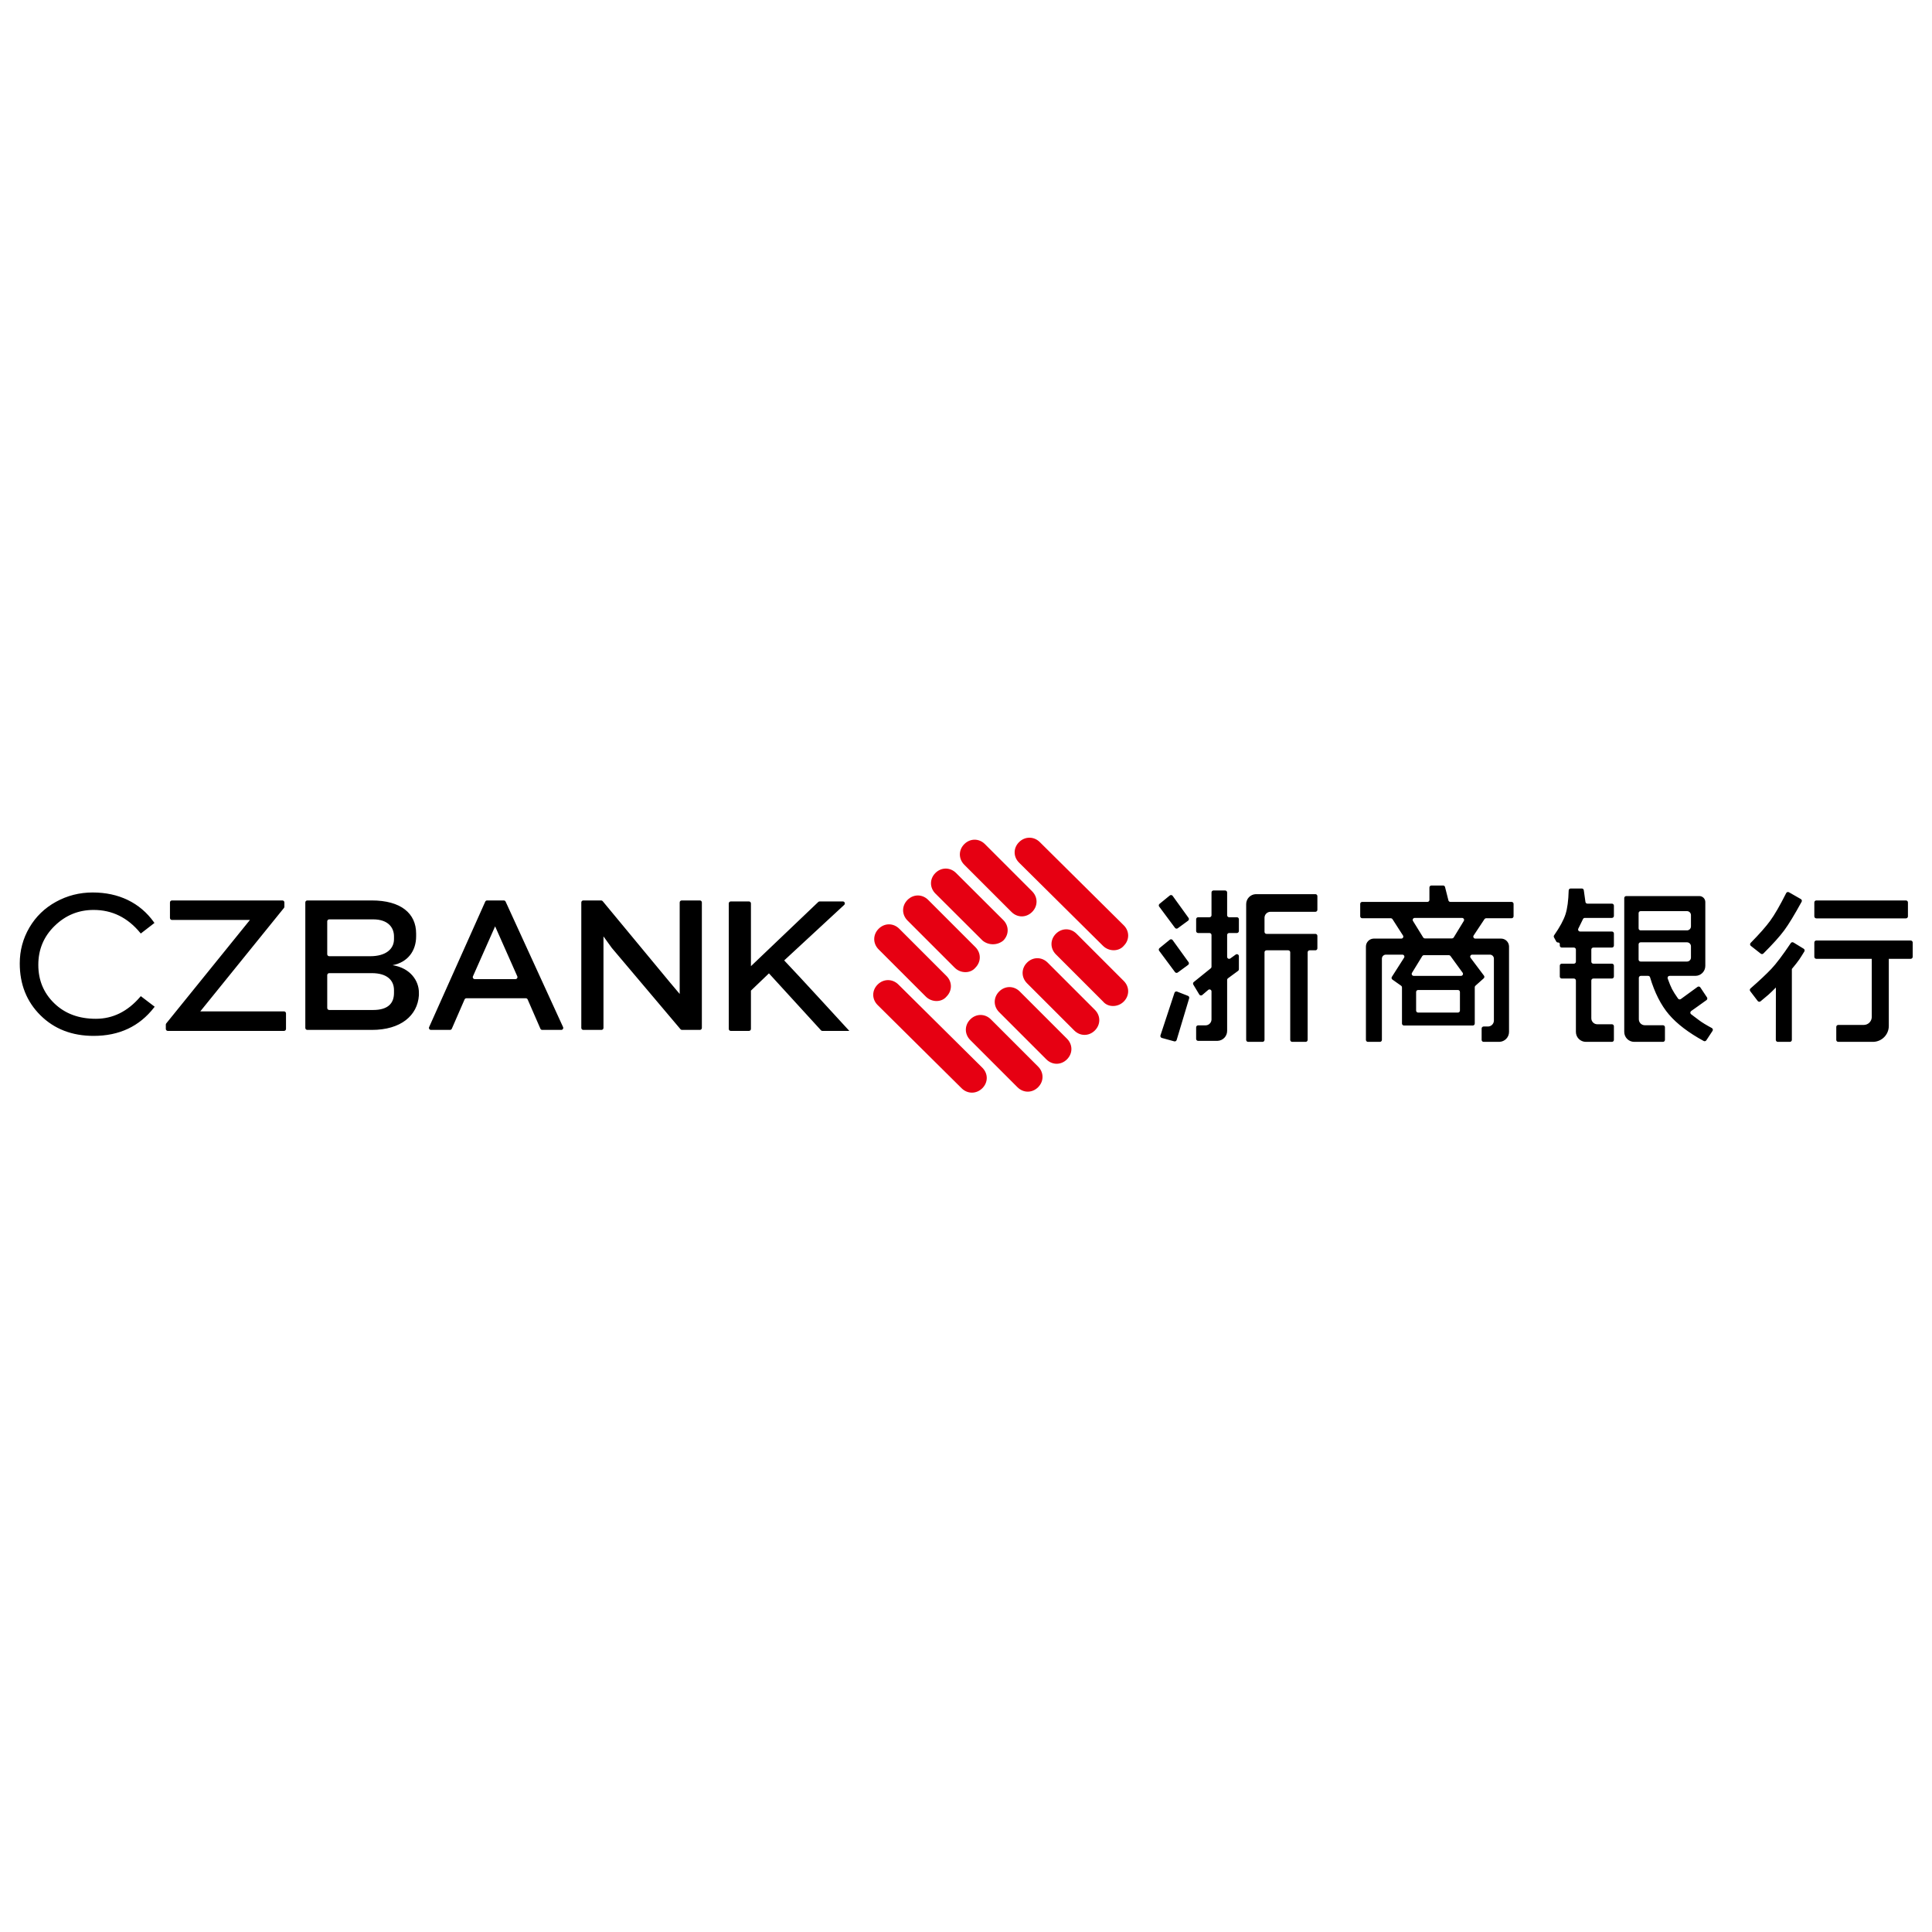
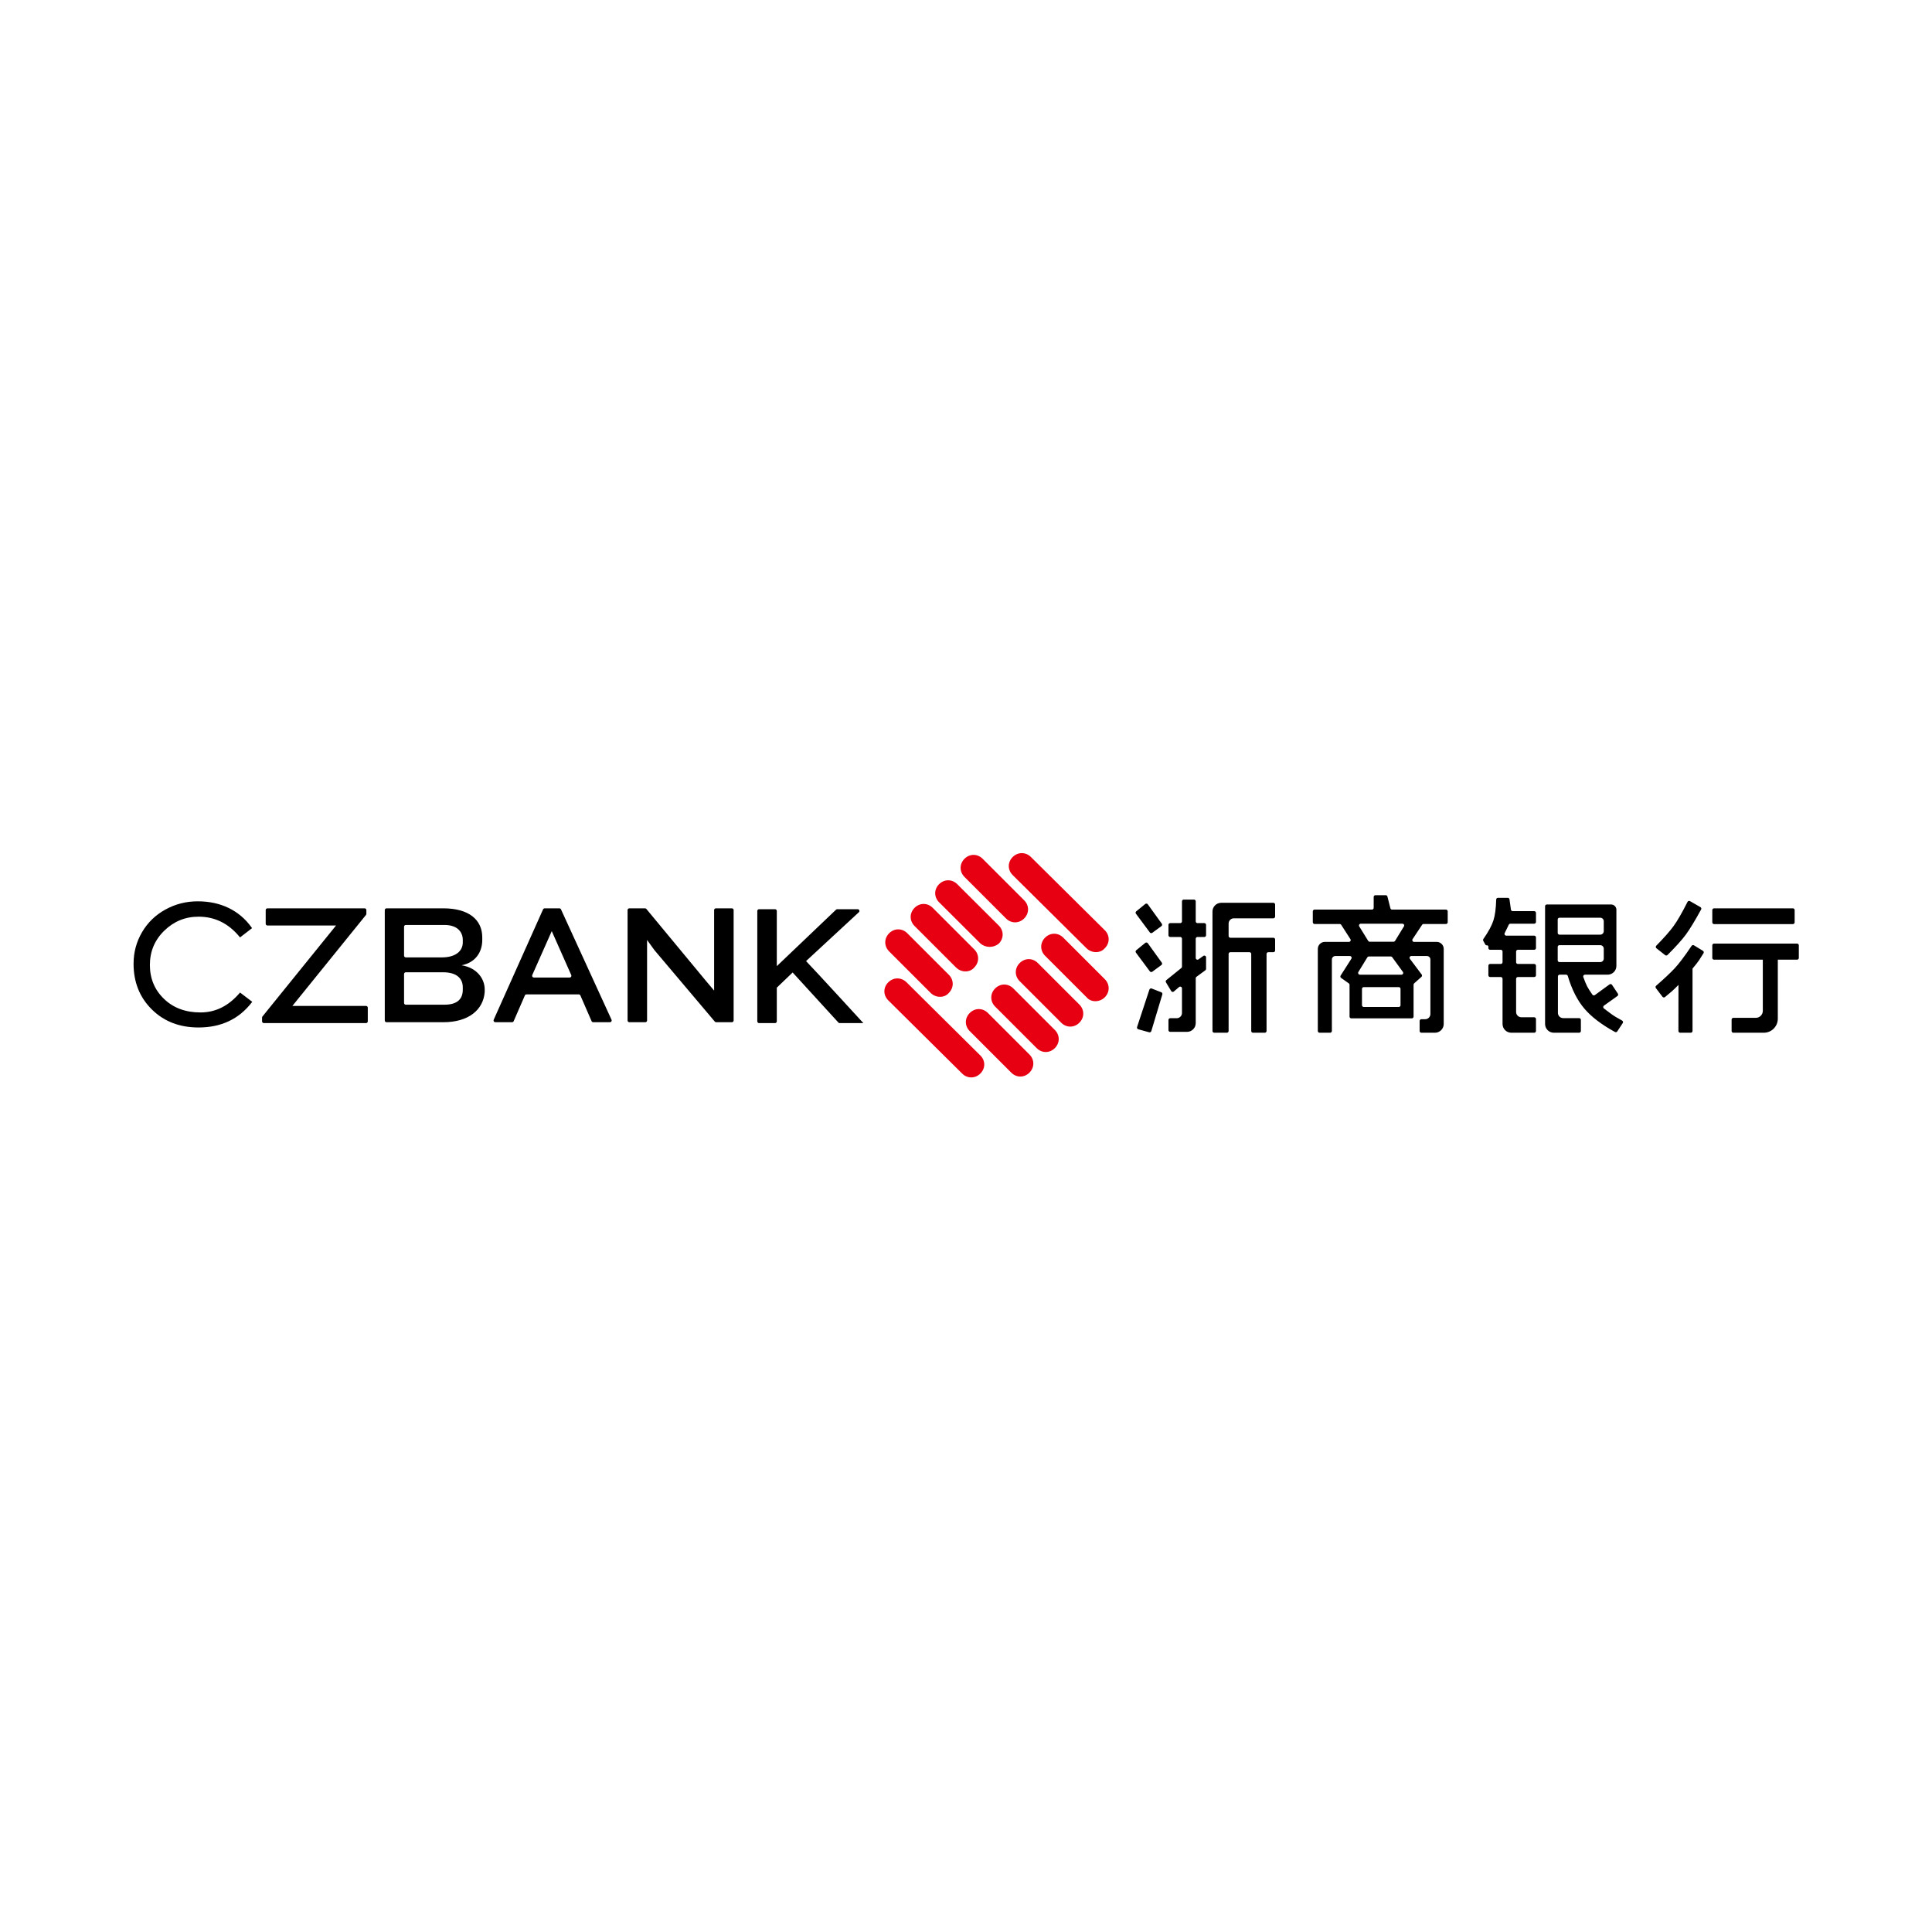
- <svg xmlns="http://www.w3.org/2000/svg" viewBox="0 0 1024 1024">
+ <svg xmlns="http://www.w3.org/2000/svg" viewBox="-70 -70 1164 1164">
  <path d="M106.158 536.054h44.372c.583 0 1.056.473 1.056 1.056v8.234c0 .583-.473 1.056-1.056 1.056H88.945a1.056 1.056 0 0 1-1.055-1.056v-2.265c0-.242.083-.476.235-.664l44.34-54.816H91.137a1.056 1.056 0 0 1-1.056-1.055v-8.235c0-.583.473-1.055 1.056-1.055h58.539c.583 0 1.055.472 1.055 1.055v2.266c0 .242-.083.476-.235.664l-44.34 54.815zm55.664 8.762V478.31c0-.583.473-1.055 1.056-1.055h34.184c15.418 0 23.494 6.861 23.494 17.535v1.525c0 7.625-4.405 13.724-12.48 15.249 9.543 1.525 13.948 8.387 13.948 14.486v1.525c-.734 10.674-9.544 18.298-24.962 18.298h-34.184a1.056 1.056 0 0 1-1.056-1.056zm35.943-57.534h-23.27c-.582 0-1.055.473-1.055 1.056v17.419c0 .583.473 1.055 1.056 1.055h21.795c8.108 0 12.531-3.755 12.531-9.013v-1.503c0-4.507-2.948-9.014-11.057-9.014m-.737 28.504h-22.532c-.583 0-1.056.472-1.056 1.055v17.419c0 .583.473 1.055 1.056 1.055h23.27c8.108 0 11.056-3.755 11.056-9.013v-1.503c0-5.258-3.686-9.013-11.794-9.013m89.398 29.452-6.756-15.505a1.06 1.06 0 0 0-.968-.634H247.2c-.42 0-.8.249-.968.634l-6.755 15.505a1.06 1.06 0 0 1-.968.634h-10.103a1.056 1.056 0 0 1-.964-1.487l29.749-66.507c.17-.38.547-.624.964-.624h8.869c.413 0 .788.24.96.616l30.457 66.507a1.056 1.056 0 0 1-.96 1.495h-10.088c-.42 0-.8-.249-.967-.634m-24.003-54.26-11.752 26.49a1.056 1.056 0 0 0 .965 1.485h21.574a1.056 1.056 0 0 0 .965-1.484zm98.245 54.52-36.407-43.084-4.407-6.1v48.502c0 .584-.472 1.056-1.055 1.056h-9.64a1.056 1.056 0 0 1-1.056-1.056V478.31c0-.583.472-1.055 1.056-1.055h9.464c.315 0 .613.14.813.382l35.673 43.076 5.141 6.1V478.31c0-.583.473-1.055 1.056-1.055h9.64c.583 0 1.056.472 1.056 1.055v66.507c0 .584-.473 1.056-1.056 1.056h-9.471c-.311 0-.606-.137-.807-.374zm74.052.123-27.16-29.718-9.549 9.149v20.292c0 .583-.472 1.056-1.055 1.056h-9.64a1.056 1.056 0 0 1-1.056-1.056v-66.507c0-.583.473-1.056 1.056-1.056h9.64c.583 0 1.055.473 1.055 1.056v33.254l35.684-34.018c.196-.187.457-.292.728-.292h12.306a1.056 1.056 0 0 1 .717 1.831l-31.807 29.429c6.61 6.862 34.52 37.359 34.52 37.359h-14.293c-.312 0-.608-.138-.809-.378l-.307-.367zM49.63 549.04c-11.451 0-20.853-3.631-28.174-10.89-7.32-7.257-10.984-16.437-10.984-27.505 0-6.86 1.7-13.198 5.096-19.005q5.099-8.714 14.102-13.664 8.997-4.944 19.423-4.945 10.41 0 18.668 4.005 8.267 4.012 13.806 11.733l.297.413-7.246 5.602-.325-.394c-6.665-8.08-14.874-12.105-24.663-12.105-7.992 0-14.867 2.808-20.654 8.438-5.783 5.626-8.669 12.5-8.669 20.654s2.821 14.945 8.472 20.408c5.654 5.464 12.984 8.196 22.021 8.196 9.01 0 16.833-3.866 23.5-11.625l.324-.378 7.355 5.602-.326.42c-7.776 10.022-18.466 15.04-32.023 15.04" />
  <path fill="#e60012" d="m584.61 501.311-44.476-44.085c-3.14-3.112-3.14-7.78 0-10.892s7.849-3.112 10.988 0l44.476 44.086c3.14 3.112 3.14 7.78 0 10.891-2.616 3.112-7.849 3.112-10.988 0m-48.505-17.957-25.012-25.011c-3.126-3.127-3.126-7.816 0-10.943s7.816-3.126 10.943 0l25.01 25.012c3.127 3.126 3.127 7.816 0 10.942-3.125 3.127-7.815 3.127-10.941 0m-15.308 15.177-25.011-24.926c-3.126-3.116-3.126-7.79 0-10.905 3.126-3.116 7.816-3.116 10.942 0l25.012 24.926c3.126 3.116 3.126 7.79 0 10.905-3.127 2.596-7.816 2.596-10.943 0m-14.78 14.382-25.01-25.011c-3.127-3.127-3.127-7.816 0-10.943s7.816-3.126 10.942 0l25.011 25.011c3.127 3.127 3.127 7.817 0 10.943-2.605 3.126-7.816 3.126-10.942 0zm-40.318-9.704c-3.126-3.127-3.126-7.816 0-10.943s7.816-3.126 10.943 0l25.011 25.012c3.127 3.126 3.127 7.816 0 10.942-2.605 3.127-7.816 3.127-10.942 0zm118.966 27.65-25.01-25.01c-3.127-3.127-3.127-7.817 0-10.943 3.125-3.127 7.815-3.127 10.942 0l25.01 25.01c3.127 3.127 3.127 7.817 0 10.943-3.126 3.127-8.336 3.127-10.942 0m-15.307 15.308-25.011-25.012c-3.127-3.126-3.127-7.816 0-10.942s7.816-3.127 10.942 0l25.012 25.011c3.126 3.127 3.126 7.816 0 10.943s-7.816 3.126-10.943 0m-14.78 15.307-25.01-25.012c-3.127-3.126-3.127-7.816 0-10.942s7.816-3.126 10.942 0l25.011 25.011c3.127 3.127 3.127 7.816 0 10.943s-7.816 3.126-10.942 0zm-15.306 14.78-25.012-25.012c-3.126-3.127-3.126-7.816 0-10.943s7.816-3.126 10.943 0l25.011 25.012c3.126 3.126 3.126 7.816 0 10.942s-7.816 3.127-10.942 0zm-29.615.538-44.476-44.086c-3.14-3.112-3.14-7.78 0-10.892s7.85-3.112 10.989 0l44.475 44.086c3.14 3.112 3.14 7.78 0 10.892s-7.848 3.112-10.988 0" />
  <path d="M697.186 473.921c.544 0 .992.412 1.049.941l.006.115v7.24c0 .543-.411.991-.94 1.049l-.115.006h-23.8a3.167 3.167 0 0 0-3.163 2.987l-.005.18v7.479c0 .544.412.992.94 1.05l.116.006h25.912c.544 0 .992.411 1.049.94l.006.115v6.6c0 .545-.411.993-.94 1.05l-.115.006h-3.05c-.545 0-.993.412-1.05.941l-.006.115v46.41c0 .544-.412.992-.94 1.049l-.116.006h-7.123c-.544 0-.992-.412-1.05-.94l-.005-.115v-46.41c0-.544-.412-.992-.941-1.05l-.115-.006h-11.516c-.544 0-.992.412-1.05.941l-.006.115v46.41c0 .544-.411.992-.94 1.049l-.115.006h-7.61c-.543 0-.991-.412-1.049-.94l-.006-.115V479.2a5.28 5.28 0 0 1 5.061-5.274l.218-.005zm67.687-4.585c.443 0 .834.276.987.682l.036.114 1.8 7.098c.11.43.473.74.905.79l.119.006h32.45c.543 0 .991.412 1.049.941l.006.115v6.551c0 .545-.412.993-.94 1.05l-.116.006h-13.485c-.31 0-.601.136-.8.367l-.08.105-5.75 8.676a1.056 1.056 0 0 0 .764 1.632l.115.007h13.663a4.223 4.223 0 0 1 4.217 4.012l.005.21v45.23a5.28 5.28 0 0 1-5.06 5.274l-.218.004h-8.187c-.544 0-.992-.412-1.05-.94l-.005-.115v-6.025c0-.544.411-.992.94-1.05l.115-.005h2.276a3.167 3.167 0 0 0 3.162-2.988l.005-.18v-32.807a2.11 2.11 0 0 0-1.96-2.106l-.152-.005h-9.393a1.056 1.056 0 0 0-.912 1.586l.068.103 7.089 9.449c.303.405.274.962-.053 1.332l-.089.089-4.385 3.918a1.06 1.06 0 0 0-.345.66l-.008.127v19.239c0 .544-.411.992-.94 1.05l-.115.006h-36.466c-.544 0-.992-.412-1.05-.941l-.006-.115v-19.165c0-.3-.127-.583-.347-.782l-.1-.08-4.634-3.274c-.425-.3-.563-.86-.343-1.318l.062-.112 6.475-10.149a1.056 1.056 0 0 0-.775-1.617l-.115-.006h-8.754a2.11 2.11 0 0 0-2.106 1.96l-.005.15v43.056c0 .544-.412.992-.94 1.049l-.116.006h-6.358c-.545 0-.993-.412-1.05-.94l-.006-.115v-49.453a4.223 4.223 0 0 1 4.012-4.217l.21-.005h14.541a1.056 1.056 0 0 0 .949-1.52l-.06-.107-5.574-8.675a1.06 1.06 0 0 0-.755-.476l-.133-.009h-15.163c-.544 0-.992-.412-1.05-.94l-.006-.116v-6.55c0-.545.412-.993.94-1.05l.116-.007h34.572c.545 0 .993-.411 1.05-.94l.006-.115v-6.58c0-.543.412-.991.94-1.049l.116-.006zm73.527 1.584c.526 0 .972.387 1.045.908l.873 6.217c.073.521.52.909 1.046.909h12.984c.583 0 1.055.473 1.055 1.056v5.446c0 .583-.472 1.056-1.055 1.056h-14.372c-.403 0-.77.23-.948.592l-2.495 5.1a1.056 1.056 0 0 0 .948 1.52h16.867c.583 0 1.055.472 1.055 1.055v6.397c0 .583-.472 1.055-1.055 1.055h-9.86c-.584 0-1.056.473-1.056 1.056v6.424c0 .583.472 1.055 1.055 1.055h9.86c.584 0 1.056.473 1.056 1.056v5.77c0 .583-.472 1.055-1.055 1.055h-9.86c-.584 0-1.056.473-1.056 1.056v20.008a3.167 3.167 0 0 0 3.167 3.167h7.749c.583 0 1.055.472 1.055 1.055v7.218c0 .583-.472 1.055-1.055 1.055H840.54a5.28 5.28 0 0 1-5.279-5.278v-27.225c0-.583-.472-1.056-1.055-1.056h-6.428a1.056 1.056 0 0 1-1.056-1.055v-5.77c0-.583.473-1.056 1.056-1.056h6.428c.583 0 1.055-.472 1.055-1.055v-6.424c0-.583-.472-1.056-1.055-1.056h-6.428a1.056 1.056 0 0 1-1.056-1.055v-.836a.793.793 0 0 0-.793-.793h-.167c-.386 0-.74-.21-.926-.549l-1.182-2.16a1.06 1.06 0 0 1 .06-1.111q4.566-6.552 6.05-11.181 1.453-4.533 1.673-12.6a1.056 1.056 0 0 1 1.055-1.026zm62.284 4.015a3.167 3.167 0 0 1 3.167 3.167v33.847a5.28 5.28 0 0 1-5.278 5.279h-13.672a1.056 1.056 0 0 0-.993 1.415q1.332 3.679 2.284 5.543.993 1.944 3.21 5.083a1.056 1.056 0 0 0 1.484.245l8.83-6.43a1.056 1.056 0 0 1 1.499.268l3.524 5.283a1.056 1.056 0 0 1-.266 1.445l-8.126 5.794a1.056 1.056 0 0 0-.016 1.708 407 407 0 0 1 4.273 3.207q2.202 1.677 6.695 4.086a1.056 1.056 0 0 1 .383 1.51l-3.298 5.012c-.302.46-.906.61-1.389.346q-12.049-6.588-18.393-14.009-6.375-7.455-10.04-19.752a1.06 1.06 0 0 0-1.012-.754h-3.876c-.583 0-1.056.472-1.056 1.055v21.948a3.167 3.167 0 0 0 3.167 3.167h9.617c.583 0 1.056.473 1.056 1.056v6.697c0 .583-.473 1.055-1.056 1.055h-15.24a5.28 5.28 0 0 1-5.278-5.278V475.99c0-.583.473-1.056 1.056-1.056zm49.901 24.613 5.406 3.302c.496.304.654.951.352 1.449q-1.62 2.673-2.678 4.228-1.23 1.807-3.944 5.044v37.58c0 .583-.473 1.055-1.056 1.055h-6.386a1.056 1.056 0 0 1-1.056-1.055v-.002l.034-27.756q-2.348 2.393-4.007 3.873-1.44 1.283-4.125 3.455a1.056 1.056 0 0 1-1.485-.158l-.018-.023-3.971-5.203a1.056 1.056 0 0 1 .144-1.435q7.1-6.21 11.008-10.331 3.94-4.155 10.355-13.71c.316-.47.945-.608 1.427-.313m62.122-1.056c.544 0 .992.412 1.049.94l.006.115v7.593c0 .544-.412.992-.94 1.05l-.115.006h-11.603v35.565a8.445 8.445 0 0 1-8.192 8.441l-.253.004H974.32c-.544 0-.992-.412-1.05-.94l-.006-.115v-6.861c0-.545.412-.993.941-1.05l.115-.006h13.527a4.223 4.223 0 0 0 4.217-4.012l.005-.21v-30.816h-29.382c-.545 0-.993-.412-1.05-.941l-.006-.115v-7.593c0-.544.412-.992.94-1.049l.116-.006zM623.83 525.544l.055.02 5.776 2.263c.512.2.784.76.626 1.286l-6.635 22.105c-.165.55-.739.867-1.292.714l-6.57-1.808a1.056 1.056 0 0 1-.723-1.348l7.43-22.56c.183-.553.78-.854 1.333-.672m25.522-53.569c.544 0 .992.412 1.05.94l.006.116v12.071c0 .544.411.992.94 1.05l.115.006h4.118c.544 0 .992.412 1.05.94l.006.116v6.25c0 .545-.412.993-.94 1.05l-.116.006h-4.118c-.544 0-.992.412-1.05.94l-.005.116v11.577a1.056 1.056 0 0 0 1.567.923l.104-.066 2.886-2.075a1.056 1.056 0 0 1 1.666.743l.006.115v6.937c0 .294-.122.572-.334.77l-.096.08-5.37 3.948a1.06 1.06 0 0 0-.422.726l-.007.125v27.022a5.28 5.28 0 0 1-5.061 5.274l-.218.004h-10.094c-.544 0-.992-.411-1.05-.94l-.005-.115v-6.11c0-.544.411-.992.94-1.049l.115-.006h3.919a3.167 3.167 0 0 0 3.162-2.987l.005-.18v-14.819a1.056 1.056 0 0 0-1.645-.876l-.098.075-3.144 2.696a1.056 1.056 0 0 1-1.522-.155l-.07-.102-3.16-5.253a1.056 1.056 0 0 1 .146-1.278l.096-.088 9.004-7.27c.213-.172.35-.419.384-.687l.009-.135v-16.824c0-.544-.412-.992-.941-1.05l-.115-.006h-6.03c-.544 0-.992-.412-1.05-.94l-.005-.115v-6.251c0-.544.411-.992.94-1.05l.115-.006h6.03c.544 0 .992-.412 1.05-.94l.006-.116v-12.071c0-.544.411-.992.94-1.05l.115-.006zm123.39 52.742h-21.116c-.583 0-1.056.473-1.056 1.056v9.851c0 .583.473 1.056 1.056 1.056h21.115c.583 0 1.056-.473 1.056-1.056v-9.851c0-.583-.473-1.056-1.056-1.056zm-4.821-18.465h-13.196c-.326 0-.632.15-.83.404l-.07.1-5.437 8.869a1.056 1.056 0 0 0 .785 1.6l.115.007h25.076a1.056 1.056 0 0 0 .92-1.572l-.066-.104-6.443-8.87a1.06 1.06 0 0 0-.854-.434m-146.469-8.075.078.096 8.424 11.68a1.056 1.056 0 0 1-.137 1.39l-.095.079-5.484 4.023a1.056 1.056 0 0 1-1.393-.127l-.079-.094-8.377-11.268a1.056 1.056 0 0 1 .085-1.36l.095-.088 5.437-4.436a1.056 1.056 0 0 1 1.446.105m272.68 1.269H869.55c-.583 0-1.056.472-1.056 1.055v8.086c0 .583.473 1.055 1.056 1.055h24.582a2.11 2.11 0 0 0 2.112-2.111v-5.974a2.11 2.11 0 0 0-2.112-2.111m53.997-26.554.049.027 6.315 3.609c.5.286.679.919.402 1.424q-5.683 10.372-9.224 15.165-3.54 4.792-11.035 12.263a1.056 1.056 0 0 1-1.398.083l-5.257-4.133a1.056 1.056 0 0 1-.1-1.571q6.902-7 10.367-11.74 3.496-4.785 8.463-14.658a1.056 1.056 0 0 1 1.418-.469M774.944 486.52h-25.131a1.056 1.056 0 0 0-.957 1.502l.059.109 5.41 8.75c.17.276.458.457.776.493l.121.007h14.372c.327 0 .633-.15.832-.405l.07-.1 5.348-8.75a1.056 1.056 0 0 0-.9-1.606m119.188-3.6H869.55c-.583 0-1.056.473-1.056 1.056v8.085c0 .583.473 1.056 1.056 1.056h24.582a2.11 2.11 0 0 0 2.112-2.111v-5.974a2.11 2.11 0 0 0-2.112-2.112m-272.679-8.186.078.096 8.424 11.68a1.056 1.056 0 0 1-.137 1.391l-.095.078-5.484 4.023a1.056 1.056 0 0 1-1.393-.127l-.079-.094-8.377-11.267a1.056 1.056 0 0 1 .085-1.361l.095-.087 5.437-4.436a1.056 1.056 0 0 1 1.446.104m388.739 2.52c.583 0 1.055.472 1.055 1.055v7.39c0 .583-.472 1.056-1.055 1.056h-47.505a1.056 1.056 0 0 1-1.056-1.056v-7.39c0-.583.473-1.055 1.056-1.055z" />
</svg>
